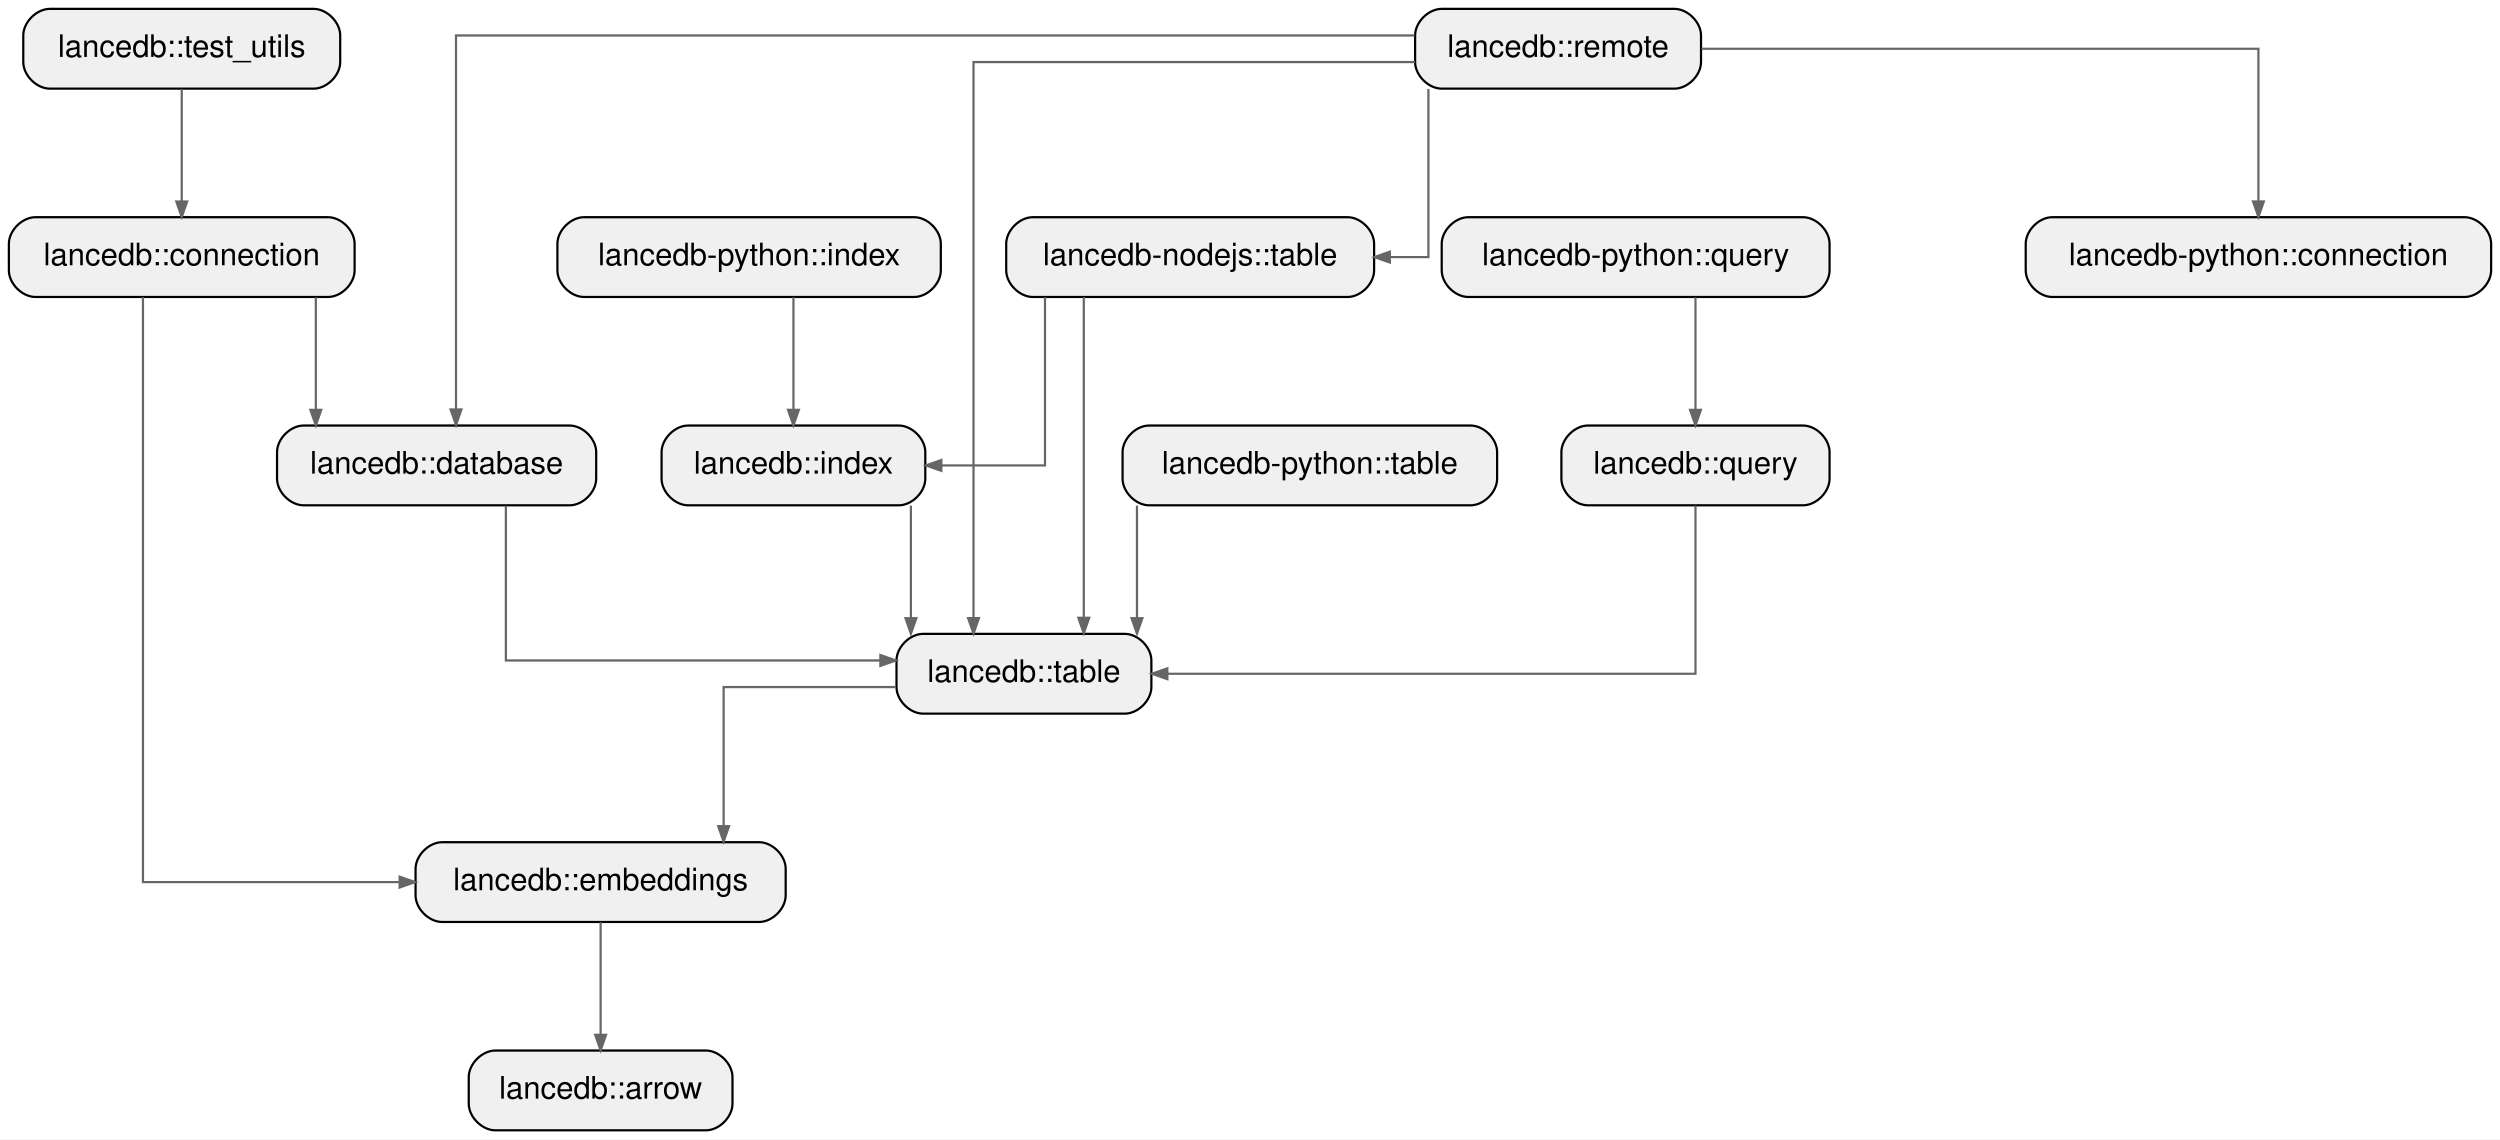
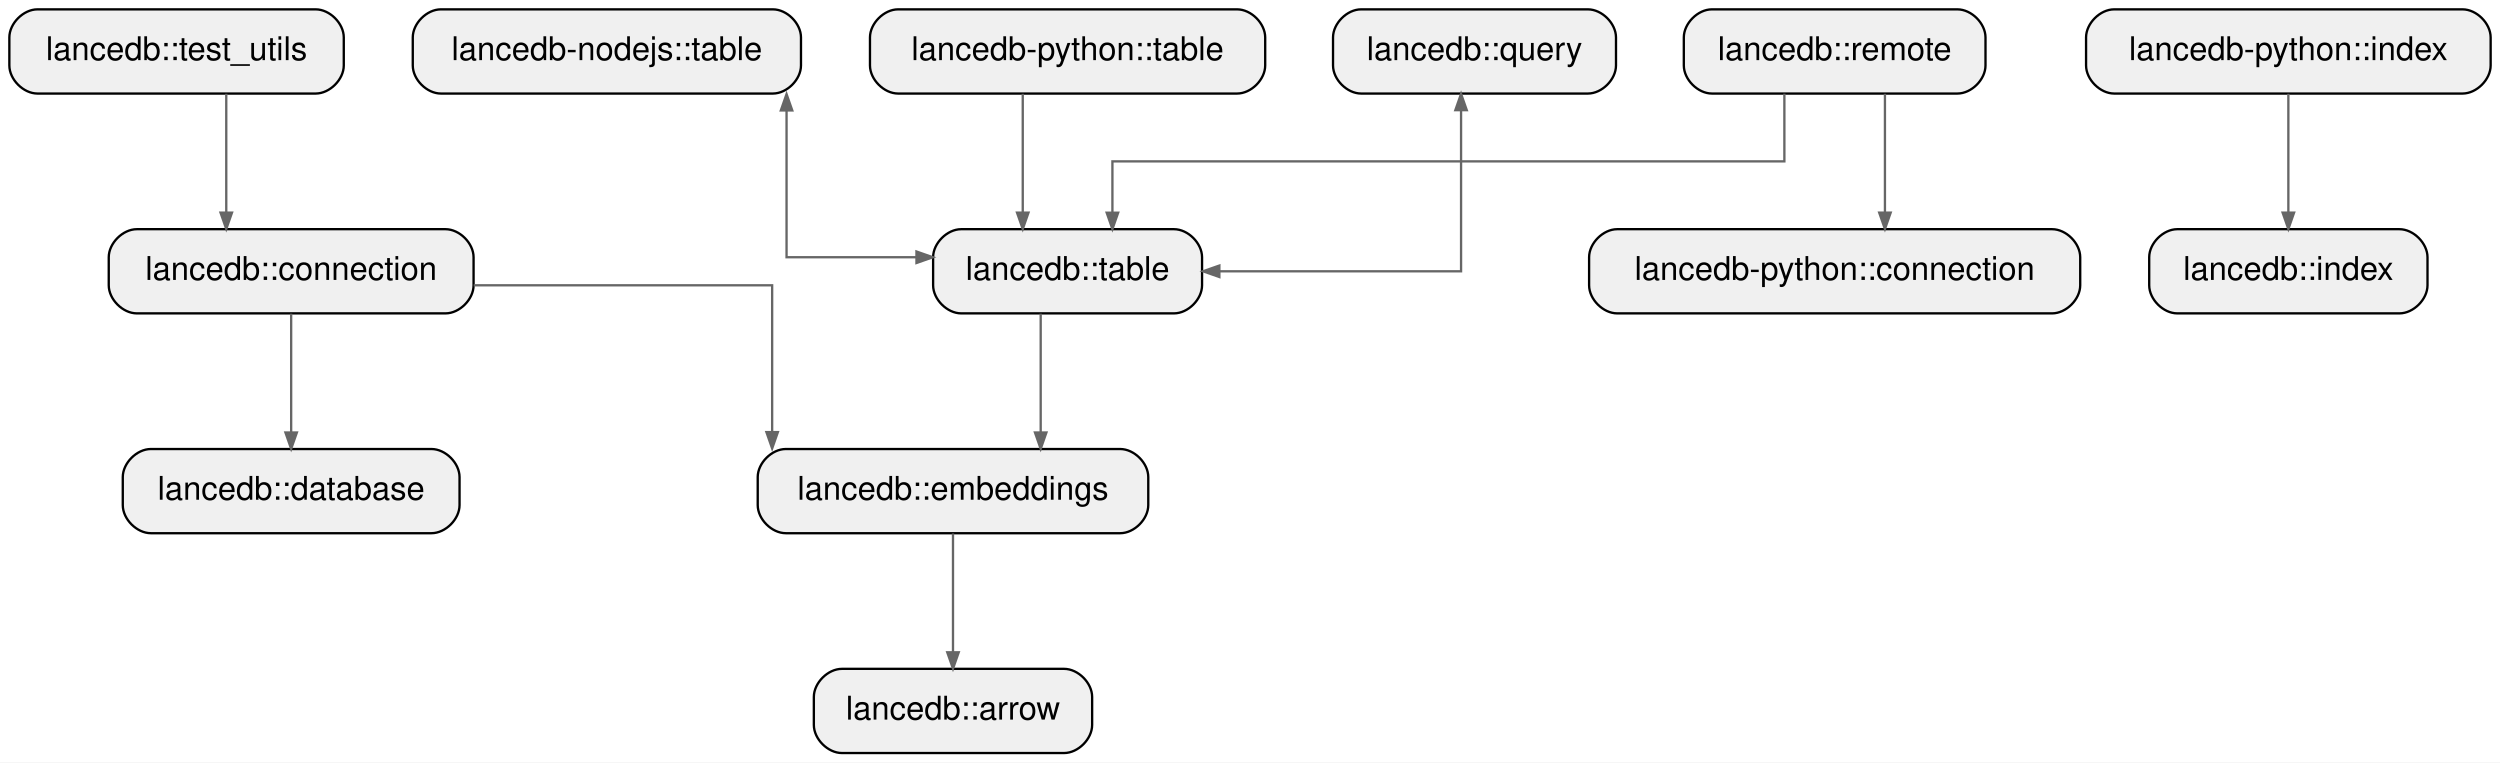
- <svg xmlns="http://www.w3.org/2000/svg" width="1128pt" height="514pt" viewBox="0.00 0.00 1128.00 514.00">
-   <g id="graph0" class="graph" transform="scale(1 1) rotate(0) translate(4 510)">
-     <polygon fill="white" stroke="transparent" points="-4,4 -4,-510 1124,-510 1124,4 -4,4" />
+ <svg xmlns="http://www.w3.org/2000/svg" width="1069pt" height="326pt" viewBox="0.00 0.00 1069.00 326.00">
+   <g id="graph0" class="graph" transform="scale(1 1) rotate(0) translate(4 322)">
+     <polygon fill="white" stroke="transparent" points="-4,4 -4,-322 1065,-322 1065,4 -4,4" />
    <g id="node1" class="node">
-       <path fill="#f0f0f0" stroke="black" d="M314.5,-36C314.5,-36 219.5,-36 219.5,-36 213.5,-36 207.5,-30 207.5,-24 207.5,-24 207.5,-12 207.5,-12 207.5,-6 213.5,0 219.5,0 219.5,0 314.5,0 314.5,0 320.5,0 326.5,-6 326.5,-12 326.5,-12 326.5,-24 326.5,-24 326.5,-30 320.5,-36 314.5,-36" />
-       <text text-anchor="middle" x="267" y="-14.3" font-family="Helvetica,sans-Serif" font-size="14.00">lancedb::arrow</text>
+       <path fill="#f0f0f0" stroke="black" d="M451,-36C451,-36 356,-36 356,-36 350,-36 344,-30 344,-24 344,-24 344,-12 344,-12 344,-6 350,0 356,0 356,0 451,0 451,0 457,0 463,-6 463,-12 463,-12 463,-24 463,-24 463,-30 457,-36 451,-36" />
+       <text text-anchor="middle" x="403.5" y="-14.3" font-family="Helvetica,sans-Serif" font-size="14.00">lancedb::arrow</text>
    </g>
    <g id="node2" class="node">
-       <path fill="#f0f0f0" stroke="black" d="M144,-412C144,-412 12,-412 12,-412 6,-412 0,-406 0,-400 0,-400 0,-388 0,-388 0,-382 6,-376 12,-376 12,-376 144,-376 144,-376 150,-376 156,-382 156,-388 156,-388 156,-400 156,-400 156,-406 150,-412 144,-412" />
-       <text text-anchor="middle" x="78" y="-390.3" font-family="Helvetica,sans-Serif" font-size="14.00">lancedb::connection</text>
+       <path fill="#f0f0f0" stroke="black" d="M186.5,-224C186.5,-224 54.5,-224 54.5,-224 48.5,-224 42.5,-218 42.5,-212 42.5,-212 42.5,-200 42.5,-200 42.5,-194 48.5,-188 54.5,-188 54.5,-188 186.5,-188 186.5,-188 192.5,-188 198.5,-194 198.5,-200 198.5,-200 198.5,-212 198.5,-212 198.5,-218 192.5,-224 186.5,-224" />
+       <text text-anchor="middle" x="120.5" y="-202.3" font-family="Helvetica,sans-Serif" font-size="14.00">lancedb::connection</text>
    </g>
    <g id="node3" class="node">
-       <path fill="#f0f0f0" stroke="black" d="M253,-318C253,-318 133,-318 133,-318 127,-318 121,-312 121,-306 121,-306 121,-294 121,-294 121,-288 127,-282 133,-282 133,-282 253,-282 253,-282 259,-282 265,-288 265,-294 265,-294 265,-306 265,-306 265,-312 259,-318 253,-318" />
-       <text text-anchor="middle" x="193" y="-296.3" font-family="Helvetica,sans-Serif" font-size="14.00">lancedb::database</text>
+       <path fill="#f0f0f0" stroke="black" d="M180.5,-130C180.5,-130 60.5,-130 60.5,-130 54.5,-130 48.5,-124 48.5,-118 48.5,-118 48.5,-106 48.5,-106 48.5,-100 54.5,-94 60.5,-94 60.5,-94 180.5,-94 180.5,-94 186.5,-94 192.5,-100 192.5,-106 192.5,-106 192.5,-118 192.5,-118 192.5,-124 186.5,-130 180.5,-130" />
+       <text text-anchor="middle" x="120.5" y="-108.3" font-family="Helvetica,sans-Serif" font-size="14.00">lancedb::database</text>
    </g>
    <g id="edge1" class="edge">
-       <path fill="none" stroke="#666666" d="M138.5,-375.88C138.5,-375.88 138.5,-325.07 138.5,-325.07" />
-       <polygon fill="#666666" stroke="#666666" points="140.95,-325.07 138.5,-318.07 136.05,-325.07 140.95,-325.07" />
+       <path fill="none" stroke="#666666" d="M120.5,-187.88C120.5,-187.88 120.5,-137.07 120.5,-137.07" />
+       <polygon fill="#666666" stroke="#666666" points="122.95,-137.07 120.5,-130.07 118.05,-137.07 122.95,-137.07" />
    </g>
    <g id="node4" class="node">
-       <path fill="#f0f0f0" stroke="black" d="M338.5,-130C338.5,-130 195.5,-130 195.5,-130 189.5,-130 183.5,-124 183.5,-118 183.5,-118 183.5,-106 183.5,-106 183.5,-100 189.5,-94 195.5,-94 195.5,-94 338.5,-94 338.5,-94 344.5,-94 350.5,-100 350.5,-106 350.5,-106 350.5,-118 350.5,-118 350.5,-124 344.5,-130 338.5,-130" />
-       <text text-anchor="middle" x="267" y="-108.3" font-family="Helvetica,sans-Serif" font-size="14.00">lancedb::embeddings</text>
+       <path fill="#f0f0f0" stroke="black" d="M475,-130C475,-130 332,-130 332,-130 326,-130 320,-124 320,-118 320,-118 320,-106 320,-106 320,-100 326,-94 332,-94 332,-94 475,-94 475,-94 481,-94 487,-100 487,-106 487,-106 487,-118 487,-118 487,-124 481,-130 475,-130" />
+       <text text-anchor="middle" x="403.5" y="-108.3" font-family="Helvetica,sans-Serif" font-size="14.00">lancedb::embeddings</text>
    </g>
    <g id="edge2" class="edge">
-       <path fill="none" stroke="#666666" d="M60.5,-375.93C60.5,-313.69 60.5,-112 60.5,-112 60.5,-112 176.31,-112 176.31,-112" />
-       <polygon fill="#666666" stroke="#666666" points="176.31,-114.45 183.31,-112 176.31,-109.55 176.31,-114.45" />
+       <path fill="none" stroke="#666666" d="M198.55,-200C256.73,-200 326.17,-200 326.17,-200 326.17,-200 326.17,-137.23 326.17,-137.23" />
+       <polygon fill="#666666" stroke="#666666" points="328.62,-137.23 326.17,-130.23 323.72,-137.23 328.62,-137.23" />
+     </g>
+     <g id="edge3" class="edge">
+       <path fill="none" stroke="#666666" d="M403.5,-93.88C403.5,-93.88 403.5,-43.07 403.5,-43.07" />
+       <polygon fill="#666666" stroke="#666666" points="405.95,-43.07 403.5,-36.07 401.05,-43.07 405.95,-43.07" />
+     </g>
+     <g id="node5" class="node">
+       <path fill="#f0f0f0" stroke="black" d="M1022,-224C1022,-224 927,-224 927,-224 921,-224 915,-218 915,-212 915,-212 915,-200 915,-200 915,-194 921,-188 927,-188 927,-188 1022,-188 1022,-188 1028,-188 1034,-194 1034,-200 1034,-200 1034,-212 1034,-212 1034,-218 1028,-224 1022,-224" />
+       <text text-anchor="middle" x="974.5" y="-202.3" font-family="Helvetica,sans-Serif" font-size="14.00">lancedb::index</text>
+     </g>
+     <g id="node6" class="node">
+       <path fill="#f0f0f0" stroke="black" d="M326.5,-318C326.5,-318 184.5,-318 184.5,-318 178.5,-318 172.5,-312 172.5,-306 172.5,-306 172.5,-294 172.5,-294 172.5,-288 178.5,-282 184.5,-282 184.5,-282 326.5,-282 326.5,-282 332.5,-282 338.5,-288 338.5,-294 338.5,-294 338.5,-306 338.5,-306 338.5,-312 332.5,-318 326.5,-318" />
+       <text text-anchor="middle" x="255.5" y="-296.3" font-family="Helvetica,sans-Serif" font-size="14.00">lancedb-nodejs::table</text>
+     </g>
+     <g id="node12" class="node">
+       <path fill="#f0f0f0" stroke="black" d="M498,-224C498,-224 407,-224 407,-224 401,-224 395,-218 395,-212 395,-212 395,-200 395,-200 395,-194 401,-188 407,-188 407,-188 498,-188 498,-188 504,-188 510,-194 510,-200 510,-200 510,-212 510,-212 510,-218 504,-224 498,-224" />
+       <text text-anchor="middle" x="452.5" y="-202.3" font-family="Helvetica,sans-Serif" font-size="14.00">lancedb::table</text>
+     </g>
+     <g id="edge4" class="edge">
+       <path fill="none" stroke="#666666" d="M332.33,-274.77C332.33,-274.77 332.33,-212 332.33,-212 332.33,-212 387.88,-212 387.88,-212" />
+       <polygon fill="#666666" stroke="#666666" points="329.88,-274.77 332.33,-281.77 334.78,-274.77 329.88,-274.77" />
+       <polygon fill="#666666" stroke="#666666" points="387.88,-214.45 394.88,-212 387.88,-209.55 387.88,-214.45" />
+     </g>
+     <g id="node7" class="node">
+       <path fill="#f0f0f0" stroke="black" d="M873.5,-224C873.5,-224 687.5,-224 687.5,-224 681.5,-224 675.5,-218 675.5,-212 675.5,-212 675.5,-200 675.5,-200 675.5,-194 681.5,-188 687.5,-188 687.5,-188 873.5,-188 873.5,-188 879.5,-188 885.5,-194 885.5,-200 885.5,-200 885.5,-212 885.5,-212 885.5,-218 879.5,-224 873.5,-224" />
+       <text text-anchor="middle" x="780.5" y="-202.3" font-family="Helvetica,sans-Serif" font-size="14.00">lancedb-python::connection</text>
+     </g>
+     <g id="node8" class="node">
+       <path fill="#f0f0f0" stroke="black" d="M1049,-318C1049,-318 900,-318 900,-318 894,-318 888,-312 888,-306 888,-306 888,-294 888,-294 888,-288 894,-282 900,-282 900,-282 1049,-282 1049,-282 1055,-282 1061,-288 1061,-294 1061,-294 1061,-306 1061,-306 1061,-312 1055,-318 1049,-318" />
+       <text text-anchor="middle" x="974.5" y="-296.3" font-family="Helvetica,sans-Serif" font-size="14.00">lancedb-python::index</text>
+     </g>
+     <g id="edge5" class="edge">
+       <path fill="none" stroke="#666666" d="M974.5,-281.88C974.5,-281.88 974.5,-231.07 974.5,-231.07" />
+       <polygon fill="#666666" stroke="#666666" points="976.95,-231.07 974.5,-224.07 972.05,-231.07 976.95,-231.07" />
+     </g>
+     <g id="node9" class="node">
+       <path fill="#f0f0f0" stroke="black" d="M525,-318C525,-318 380,-318 380,-318 374,-318 368,-312 368,-306 368,-306 368,-294 368,-294 368,-288 374,-282 380,-282 380,-282 525,-282 525,-282 531,-282 537,-288 537,-294 537,-294 537,-306 537,-306 537,-312 531,-318 525,-318" />
+       <text text-anchor="middle" x="452.5" y="-296.3" font-family="Helvetica,sans-Serif" font-size="14.00">lancedb-python::table</text>
+     </g>
+     <g id="edge6" class="edge">
+       <path fill="none" stroke="#666666" d="M433.33,-281.88C433.33,-281.88 433.33,-231.07 433.33,-231.07" />
+       <polygon fill="#666666" stroke="#666666" points="435.78,-231.07 433.33,-224.07 430.88,-231.07 435.78,-231.07" />
+     </g>
+     <g id="node10" class="node">
+       <path fill="#f0f0f0" stroke="black" d="M675,-318C675,-318 578,-318 578,-318 572,-318 566,-312 566,-306 566,-306 566,-294 566,-294 566,-288 572,-282 578,-282 578,-282 675,-282 675,-282 681,-282 687,-288 687,-294 687,-294 687,-306 687,-306 687,-312 681,-318 675,-318" />
+       <text text-anchor="middle" x="626.5" y="-296.3" font-family="Helvetica,sans-Serif" font-size="14.00">lancedb::query</text>
+     </g>
+     <g id="edge7" class="edge">
+       <path fill="none" stroke="#666666" d="M620.75,-274.88C620.75,-274.88 620.75,-206 620.75,-206 620.75,-206 517.4,-206 517.4,-206" />
+       <polygon fill="#666666" stroke="#666666" points="618.3,-274.88 620.75,-281.88 623.2,-274.88 618.3,-274.88" />
+       <polygon fill="#666666" stroke="#666666" points="517.4,-203.55 510.4,-206 517.4,-208.45 517.4,-203.55" />
+     </g>
+     <g id="node11" class="node">
+       <path fill="#f0f0f0" stroke="black" d="M833,-318C833,-318 728,-318 728,-318 722,-318 716,-312 716,-306 716,-306 716,-294 716,-294 716,-288 722,-282 728,-282 728,-282 833,-282 833,-282 839,-282 845,-288 845,-294 845,-294 845,-306 845,-306 845,-312 839,-318 833,-318" />
+       <text text-anchor="middle" x="780.5" y="-296.3" font-family="Helvetica,sans-Serif" font-size="14.00">lancedb::remote</text>
+     </g>
+     <g id="edge8" class="edge">
+       <path fill="none" stroke="#666666" d="M802,-281.88C802,-281.88 802,-231.07 802,-231.07" />
+       <polygon fill="#666666" stroke="#666666" points="804.45,-231.07 802,-224.07 799.55,-231.07 804.45,-231.07" />
+     </g>
+     <g id="edge9" class="edge">
+       <path fill="none" stroke="#666666" d="M759,-281.96C759,-268.71 759,-253 759,-253 759,-253 471.67,-253 471.67,-253 471.67,-253 471.67,-231.04 471.67,-231.04" />
+       <polygon fill="#666666" stroke="#666666" points="474.12,-231.04 471.67,-224.04 469.22,-231.04 474.12,-231.04" />
+     </g>
+     <g id="edge10" class="edge">
+       <path fill="none" stroke="#666666" d="M441,-187.88C441,-187.88 441,-137.07 441,-137.07" />
+       <polygon fill="#666666" stroke="#666666" points="443.45,-137.07 441,-130.07 438.55,-137.07 443.45,-137.07" />
    </g>
    <g id="node13" class="node">
-       <path fill="#f0f0f0" stroke="black" d="M503.5,-224C503.5,-224 412.5,-224 412.5,-224 406.5,-224 400.5,-218 400.5,-212 400.5,-212 400.5,-200 400.5,-200 400.5,-194 406.5,-188 412.5,-188 412.5,-188 503.5,-188 503.5,-188 509.5,-188 515.5,-194 515.5,-200 515.5,-200 515.5,-212 515.5,-212 515.5,-218 509.5,-224 503.5,-224" />
-       <text text-anchor="middle" x="458" y="-202.3" font-family="Helvetica,sans-Serif" font-size="14.00">lancedb::table</text>
-     </g>
-     <g id="edge3" class="edge">
-       <path fill="none" stroke="#666666" d="M224.25,-281.77C224.25,-255.99 224.25,-212 224.25,-212 224.25,-212 393.22,-212 393.22,-212" />
-       <polygon fill="#666666" stroke="#666666" points="393.22,-214.45 400.22,-212 393.22,-209.55 393.22,-214.45" />
-     </g>
-     <g id="edge4" class="edge">
-       <path fill="none" stroke="#666666" d="M267,-93.88C267,-93.88 267,-43.07 267,-43.07" />
-       <polygon fill="#666666" stroke="#666666" points="269.45,-43.07 267,-36.07 264.55,-43.07 269.45,-43.07" />
-     </g>
-     <g id="node5" class="node">
-       <path fill="#f0f0f0" stroke="black" d="M401.5,-318C401.5,-318 306.5,-318 306.5,-318 300.5,-318 294.5,-312 294.5,-306 294.5,-306 294.5,-294 294.5,-294 294.5,-288 300.5,-282 306.5,-282 306.5,-282 401.5,-282 401.5,-282 407.5,-282 413.5,-288 413.5,-294 413.5,-294 413.5,-306 413.5,-306 413.5,-312 407.5,-318 401.5,-318" />
-       <text text-anchor="middle" x="354" y="-296.3" font-family="Helvetica,sans-Serif" font-size="14.00">lancedb::index</text>
-     </g>
-     <g id="edge5" class="edge">
-       <path fill="none" stroke="#666666" d="M407,-281.88C407,-281.88 407,-231.07 407,-231.07" />
-       <polygon fill="#666666" stroke="#666666" points="409.45,-231.07 407,-224.07 404.55,-231.07 409.45,-231.07" />
-     </g>
-     <g id="node6" class="node">
-       <path fill="#f0f0f0" stroke="black" d="M604,-412C604,-412 462,-412 462,-412 456,-412 450,-406 450,-400 450,-400 450,-388 450,-388 450,-382 456,-376 462,-376 462,-376 604,-376 604,-376 610,-376 616,-382 616,-388 616,-388 616,-400 616,-400 616,-406 610,-412 604,-412" />
-       <text text-anchor="middle" x="533" y="-390.3" font-family="Helvetica,sans-Serif" font-size="14.00">lancedb-nodejs::table</text>
-     </g>
-     <g id="edge6" class="edge">
-       <path fill="none" stroke="#666666" d="M467.5,-375.88C467.5,-348.56 467.5,-300 467.5,-300 467.5,-300 420.74,-300 420.74,-300" />
-       <polygon fill="#666666" stroke="#666666" points="420.74,-297.55 413.74,-300 420.74,-302.45 420.74,-297.55" />
-     </g>
-     <g id="edge7" class="edge">
-       <path fill="none" stroke="#666666" d="M485,-375.97C485,-375.97 485,-231.25 485,-231.25" />
-       <polygon fill="#666666" stroke="#666666" points="487.45,-231.25 485,-224.25 482.55,-231.25 487.45,-231.25" />
-     </g>
-     <g id="node7" class="node">
-       <path fill="#f0f0f0" stroke="black" d="M1108,-412C1108,-412 922,-412 922,-412 916,-412 910,-406 910,-400 910,-400 910,-388 910,-388 910,-382 916,-376 922,-376 922,-376 1108,-376 1108,-376 1114,-376 1120,-382 1120,-388 1120,-388 1120,-400 1120,-400 1120,-406 1114,-412 1108,-412" />
-       <text text-anchor="middle" x="1015" y="-390.3" font-family="Helvetica,sans-Serif" font-size="14.00">lancedb-python::connection</text>
-     </g>
-     <g id="node8" class="node">
-       <path fill="#f0f0f0" stroke="black" d="M408.5,-412C408.5,-412 259.5,-412 259.5,-412 253.5,-412 247.5,-406 247.5,-400 247.5,-400 247.5,-388 247.5,-388 247.5,-382 253.5,-376 259.5,-376 259.5,-376 408.5,-376 408.5,-376 414.5,-376 420.5,-382 420.5,-388 420.5,-388 420.5,-400 420.5,-400 420.5,-406 414.5,-412 408.5,-412" />
-       <text text-anchor="middle" x="334" y="-390.3" font-family="Helvetica,sans-Serif" font-size="14.00">lancedb-python::index</text>
-     </g>
-     <g id="edge8" class="edge">
-       <path fill="none" stroke="#666666" d="M354,-375.88C354,-375.88 354,-325.07 354,-325.07" />
-       <polygon fill="#666666" stroke="#666666" points="356.45,-325.07 354,-318.07 351.55,-325.07 356.45,-325.07" />
-     </g>
-     <g id="node9" class="node">
-       <path fill="#f0f0f0" stroke="black" d="M809.5,-412C809.5,-412 658.5,-412 658.5,-412 652.5,-412 646.5,-406 646.5,-400 646.5,-400 646.5,-388 646.5,-388 646.5,-382 652.5,-376 658.5,-376 658.5,-376 809.5,-376 809.5,-376 815.5,-376 821.5,-382 821.5,-388 821.5,-388 821.5,-400 821.5,-400 821.5,-406 815.5,-412 809.5,-412" />
-       <text text-anchor="middle" x="734" y="-390.3" font-family="Helvetica,sans-Serif" font-size="14.00">lancedb-python::query</text>
-     </g>
-     <g id="node11" class="node">
-       <path fill="#f0f0f0" stroke="black" d="M809.5,-318C809.5,-318 712.5,-318 712.5,-318 706.5,-318 700.5,-312 700.5,-306 700.5,-306 700.5,-294 700.5,-294 700.5,-288 706.5,-282 712.5,-282 712.5,-282 809.5,-282 809.5,-282 815.5,-282 821.5,-288 821.5,-294 821.5,-294 821.5,-306 821.5,-306 821.5,-312 815.5,-318 809.5,-318" />
-       <text text-anchor="middle" x="761" y="-296.3" font-family="Helvetica,sans-Serif" font-size="14.00">lancedb::query</text>
-     </g>
-     <g id="edge9" class="edge">
-       <path fill="none" stroke="#666666" d="M761,-375.88C761,-375.88 761,-325.07 761,-325.07" />
-       <polygon fill="#666666" stroke="#666666" points="763.45,-325.07 761,-318.07 758.55,-325.07 763.45,-325.07" />
-     </g>
-     <g id="node10" class="node">
-       <path fill="#f0f0f0" stroke="black" d="M659.5,-318C659.5,-318 514.5,-318 514.5,-318 508.5,-318 502.5,-312 502.5,-306 502.5,-306 502.5,-294 502.5,-294 502.5,-288 508.5,-282 514.5,-282 514.5,-282 659.5,-282 659.5,-282 665.5,-282 671.5,-288 671.5,-294 671.5,-294 671.5,-306 671.5,-306 671.5,-312 665.5,-318 659.5,-318" />
-       <text text-anchor="middle" x="587" y="-296.3" font-family="Helvetica,sans-Serif" font-size="14.00">lancedb-python::table</text>
-     </g>
-     <g id="edge10" class="edge">
-       <path fill="none" stroke="#666666" d="M509,-281.88C509,-281.88 509,-231.07 509,-231.07" />
-       <polygon fill="#666666" stroke="#666666" points="511.45,-231.07 509,-224.07 506.55,-231.07 511.45,-231.07" />
+       <path fill="#f0f0f0" stroke="black" d="M131,-318C131,-318 12,-318 12,-318 6,-318 0,-312 0,-306 0,-306 0,-294 0,-294 0,-288 6,-282 12,-282 12,-282 131,-282 131,-282 137,-282 143,-288 143,-294 143,-294 143,-306 143,-306 143,-312 137,-318 131,-318" />
+       <text text-anchor="middle" x="71.5" y="-296.3" font-family="Helvetica,sans-Serif" font-size="14.00">lancedb::test_utils</text>
    </g>
    <g id="edge11" class="edge">
-       <path fill="none" stroke="#666666" d="M761,-281.88C761,-254.56 761,-206 761,-206 761,-206 522.71,-206 522.71,-206" />
-       <polygon fill="#666666" stroke="#666666" points="522.71,-203.55 515.71,-206 522.71,-208.45 522.71,-203.55" />
-     </g>
-     <g id="node12" class="node">
-       <path fill="#f0f0f0" stroke="black" d="M751.5,-506C751.5,-506 646.5,-506 646.5,-506 640.5,-506 634.5,-500 634.5,-494 634.5,-494 634.5,-482 634.5,-482 634.5,-476 640.5,-470 646.5,-470 646.5,-470 751.5,-470 751.5,-470 757.5,-470 763.5,-476 763.5,-482 763.5,-482 763.5,-494 763.5,-494 763.5,-500 757.5,-506 751.5,-506" />
-       <text text-anchor="middle" x="699" y="-484.3" font-family="Helvetica,sans-Serif" font-size="14.00">lancedb::remote</text>
-     </g>
-     <g id="edge12" class="edge">
-       <path fill="none" stroke="#666666" d="M634.25,-494C499.58,-494 201.75,-494 201.75,-494 201.75,-494 201.75,-325.25 201.75,-325.25" />
-       <polygon fill="#666666" stroke="#666666" points="204.2,-325.25 201.75,-318.25 199.3,-325.25 204.2,-325.25" />
-     </g>
-     <g id="edge13" class="edge">
-       <path fill="none" stroke="#666666" d="M640.5,-469.88C640.5,-442.56 640.5,-394 640.5,-394 640.5,-394 623.11,-394 623.11,-394" />
-       <polygon fill="#666666" stroke="#666666" points="623.11,-391.55 616.11,-394 623.11,-396.45 623.11,-391.55" />
-     </g>
-     <g id="edge14" class="edge">
-       <path fill="none" stroke="#666666" d="M763.71,-488C856.16,-488 1015,-488 1015,-488 1015,-488 1015,-419.12 1015,-419.12" />
-       <polygon fill="#666666" stroke="#666666" points="1017.45,-419.12 1015,-412.12 1012.55,-419.12 1017.45,-419.12" />
-     </g>
-     <g id="edge15" class="edge">
-       <path fill="none" stroke="#666666" d="M634.48,-482C556.4,-482 435.25,-482 435.25,-482 435.25,-482 435.25,-231.11 435.25,-231.11" />
-       <polygon fill="#666666" stroke="#666666" points="437.7,-231.11 435.25,-224.11 432.8,-231.11 437.7,-231.11" />
-     </g>
-     <g id="edge16" class="edge">
-       <path fill="none" stroke="#666666" d="M400.14,-200C363.31,-200 322.5,-200 322.5,-200 322.5,-200 322.5,-137.23 322.5,-137.23" />
-       <polygon fill="#666666" stroke="#666666" points="324.95,-137.23 322.5,-130.23 320.05,-137.23 324.95,-137.23" />
-     </g>
-     <g id="node14" class="node">
-       <path fill="#f0f0f0" stroke="black" d="M137.5,-506C137.5,-506 18.5,-506 18.5,-506 12.5,-506 6.5,-500 6.5,-494 6.5,-494 6.5,-482 6.5,-482 6.5,-476 12.5,-470 18.5,-470 18.5,-470 137.5,-470 137.5,-470 143.5,-470 149.5,-476 149.5,-482 149.5,-482 149.5,-494 149.5,-494 149.5,-500 143.5,-506 137.5,-506" />
-       <text text-anchor="middle" x="78" y="-484.3" font-family="Helvetica,sans-Serif" font-size="14.00">lancedb::test_utils</text>
-     </g>
-     <g id="edge17" class="edge">
-       <path fill="none" stroke="#666666" d="M78,-469.88C78,-469.88 78,-419.07 78,-419.07" />
-       <polygon fill="#666666" stroke="#666666" points="80.45,-419.07 78,-412.07 75.55,-419.07 80.45,-419.07" />
+       <path fill="none" stroke="#666666" d="M92.75,-281.88C92.75,-281.88 92.75,-231.07 92.75,-231.07" />
+       <polygon fill="#666666" stroke="#666666" points="95.2,-231.07 92.75,-224.07 90.3,-231.07 95.2,-231.07" />
    </g>
  </g>
</svg>
